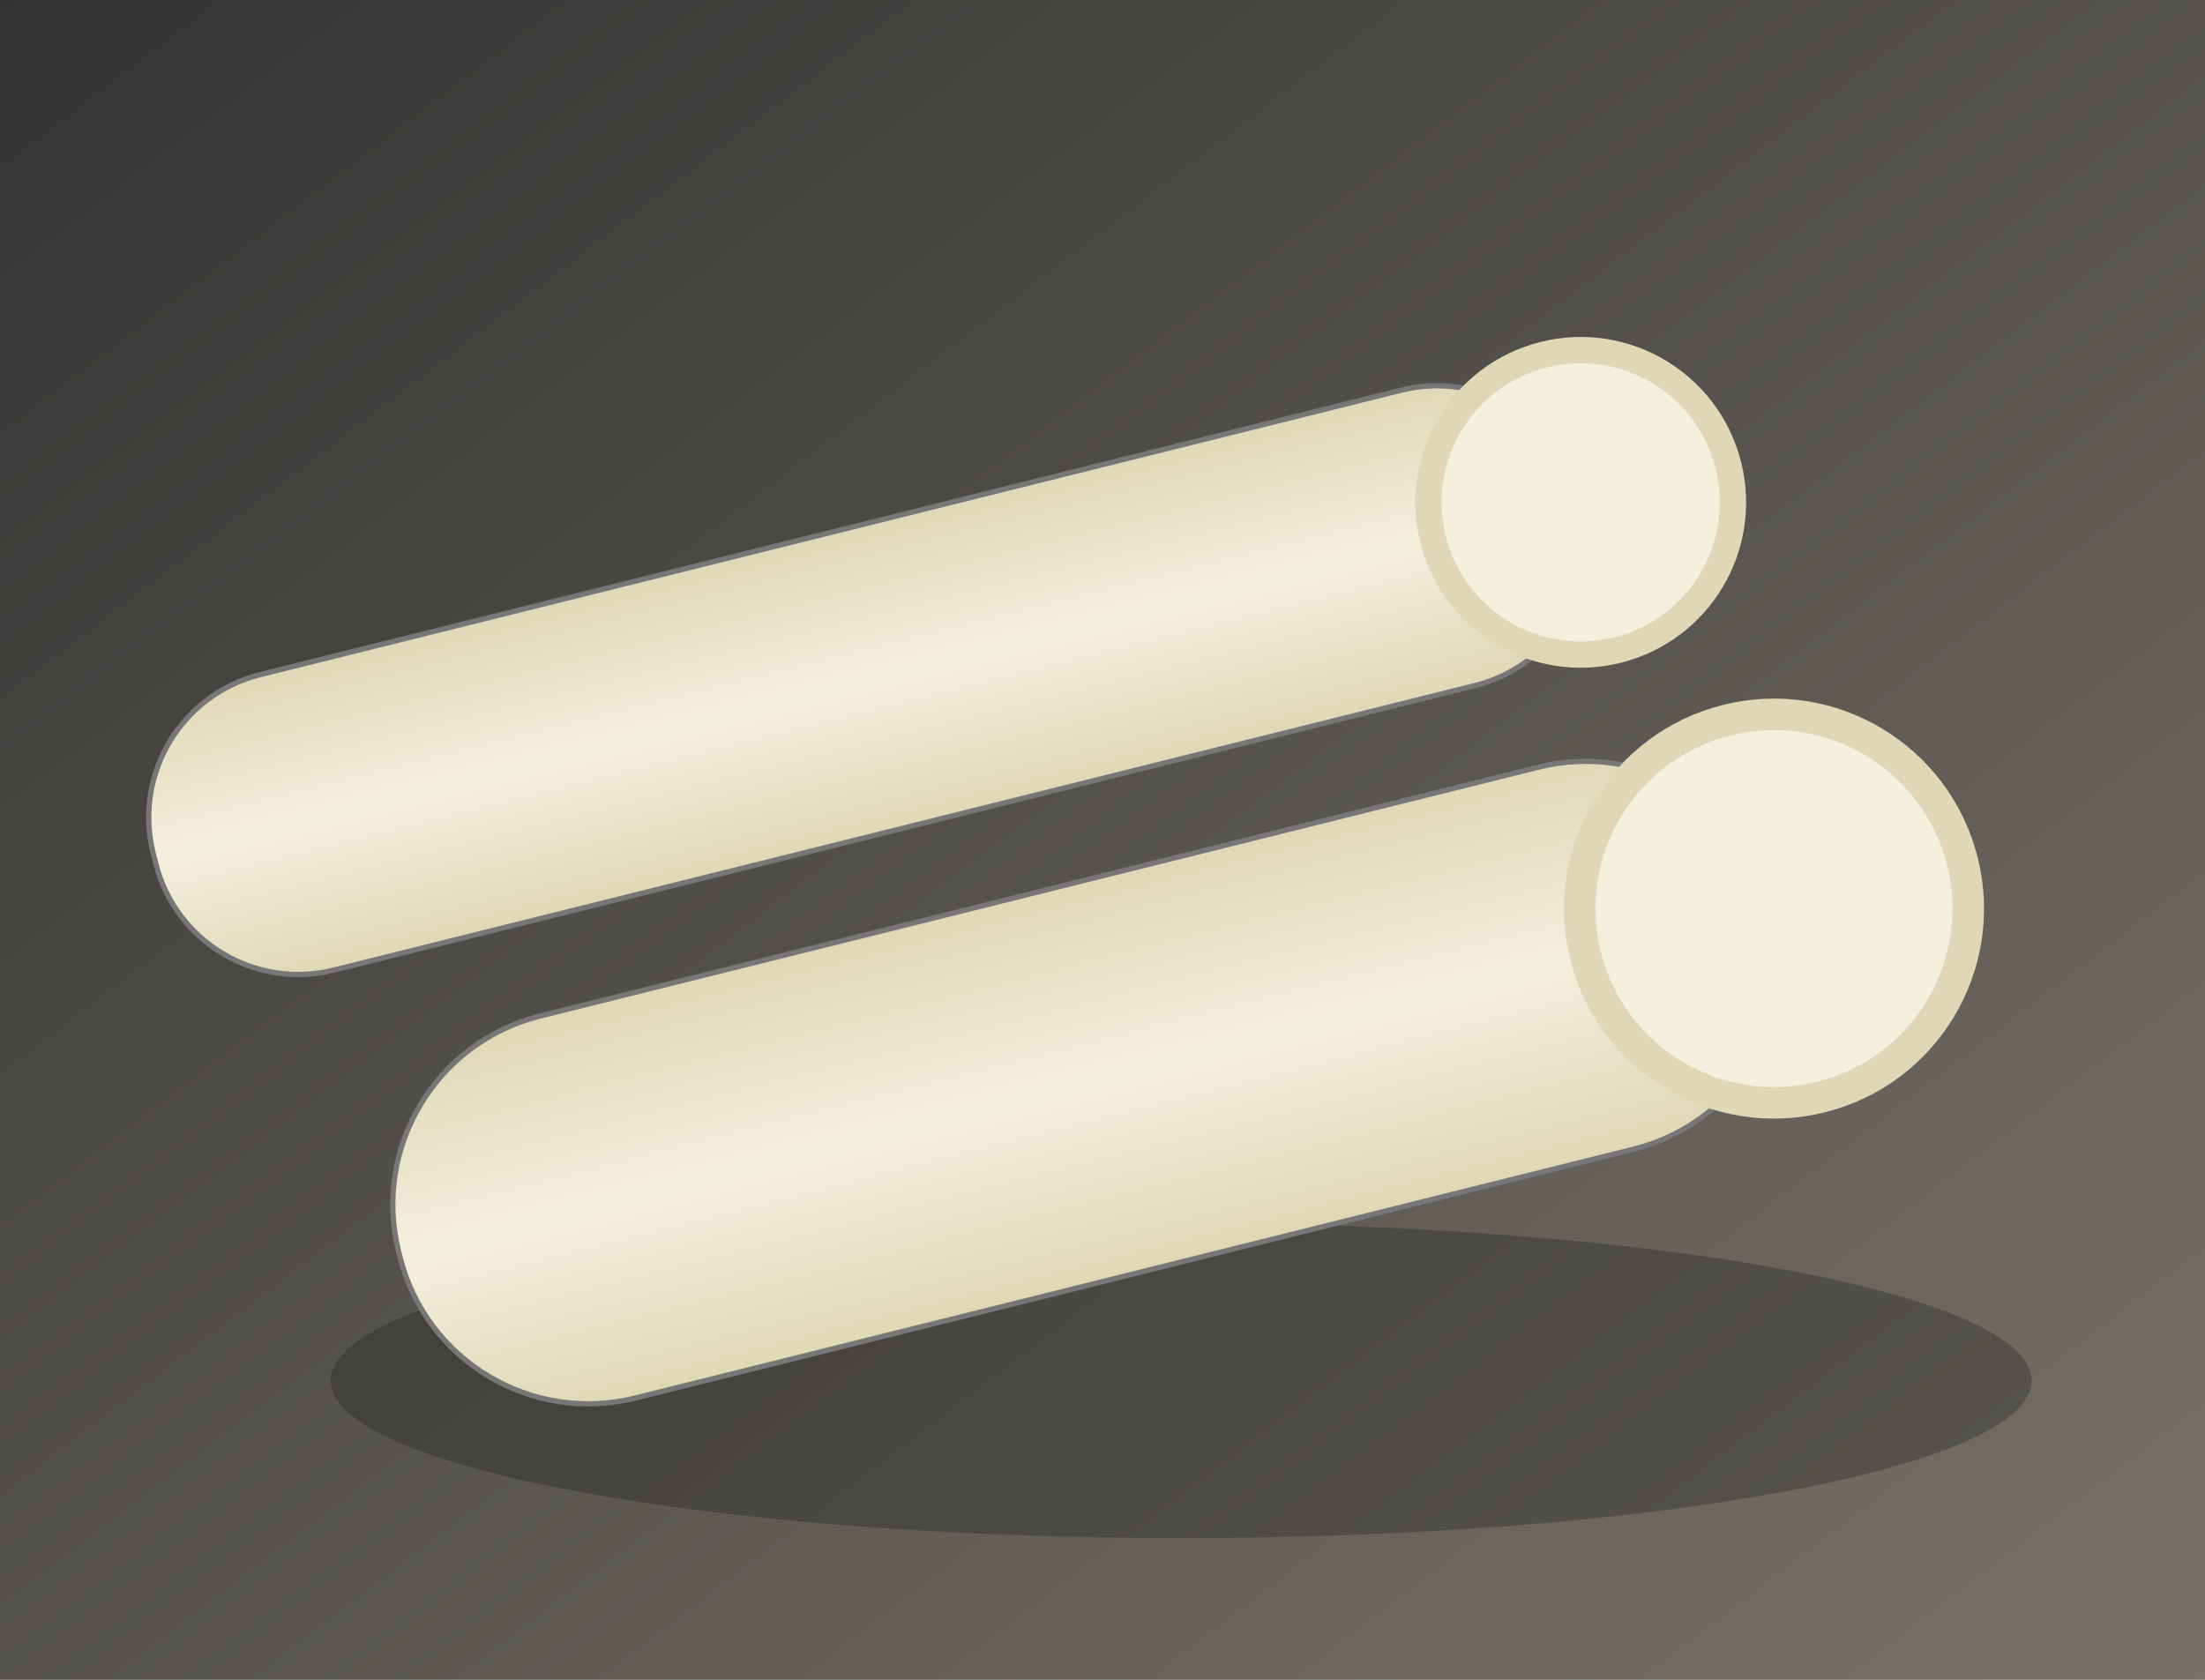
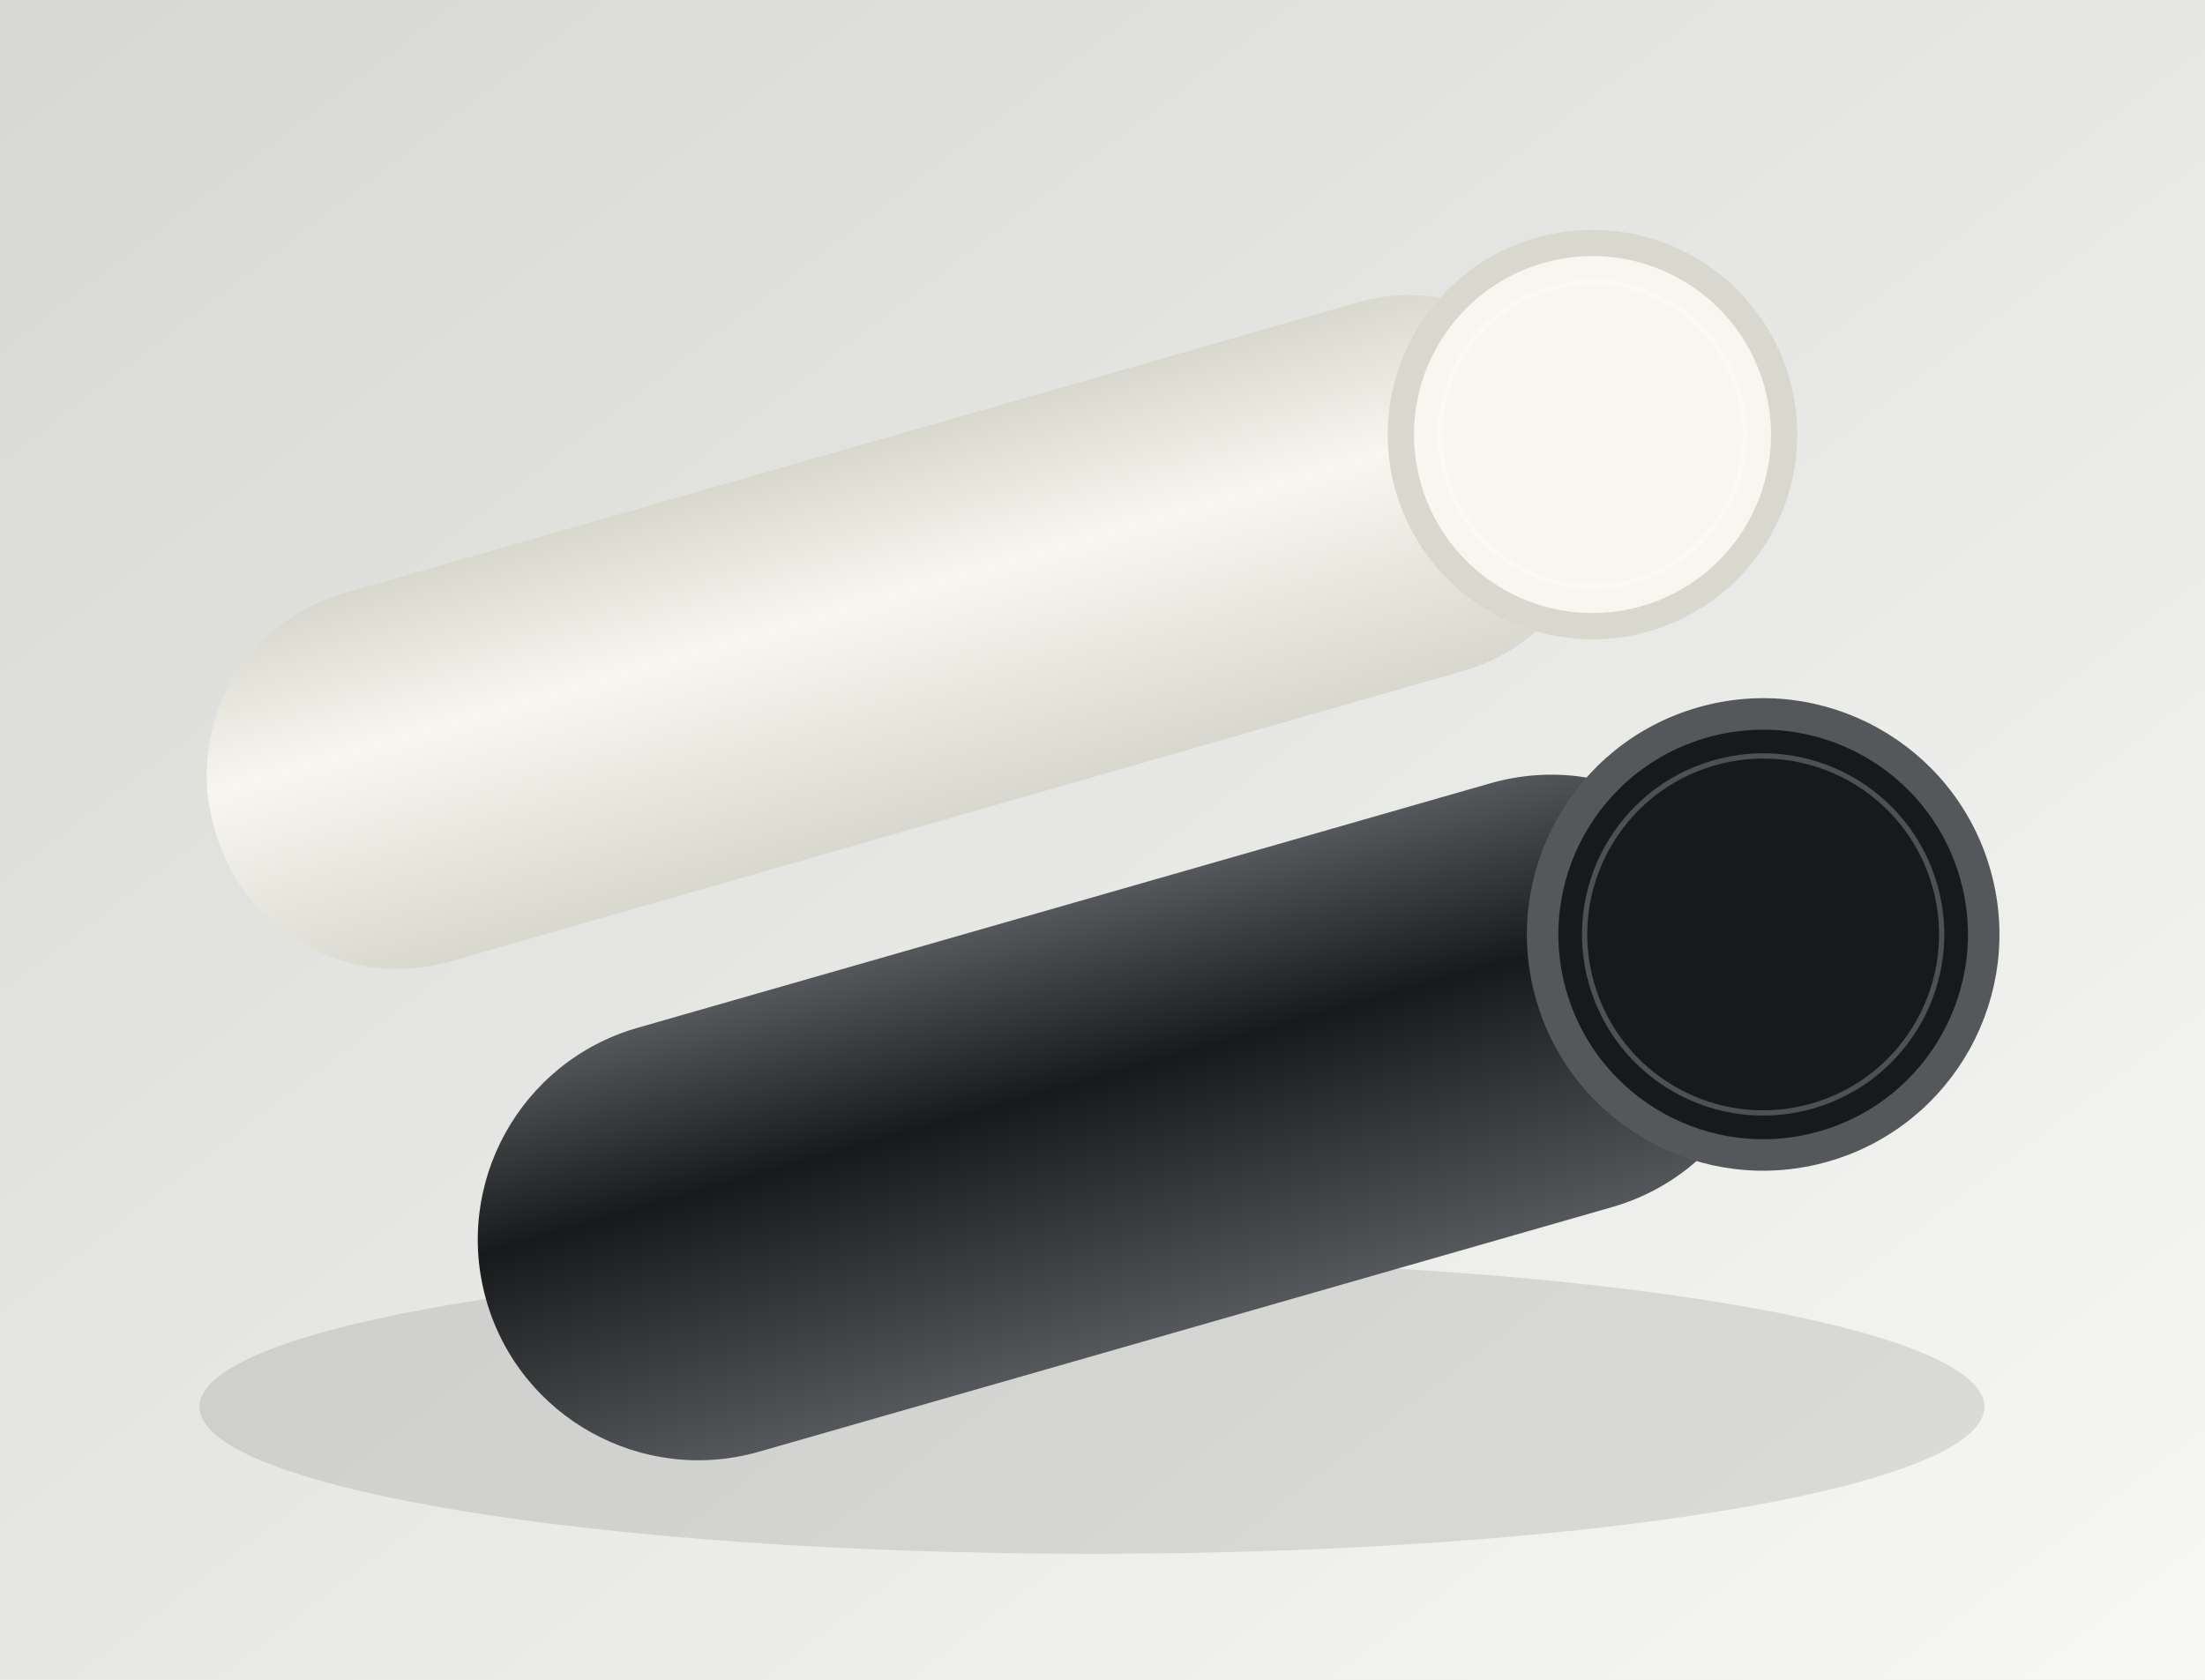
<svg xmlns="http://www.w3.org/2000/svg" viewBox="0 0 420 320">
  <defs>
    <linearGradient id="bg" x2="1" y2="1">
-       <stop stop-color="#343332" />
-       <stop offset="1" stop-color="#77736a" />
+       <stop stop-color="#d7d7d4" />
+       <stop offset="1" stop-color="#f7f7f5" />
    </linearGradient>
-     <linearGradient id="rod" x2="0" y2="1">
-       <stop stop-color="#e0d7b6" />
-       <stop offset=".5" stop-color="#f4f0de" />
-       <stop offset="1" stop-color="#e0d7b6" />
+     <linearGradient id="a" x2="0" y2="1">
+       <stop stop-color="#d9d8cf" />
+       <stop offset=".4" stop-color="#f8f7ef" />
+       <stop offset="1" stop-color="#d9d8cf" />
+     </linearGradient>
+     <linearGradient id="b" x2="0" y2="1">
+       <stop stop-color="#55585a" />
+       <stop offset=".4" stop-color="#17191b" />
+       <stop offset="1" stop-color="#55585a" />
    </linearGradient>
  </defs>
  <rect width="420" height="320" fill="url(#bg)" />
-   <ellipse cx="225" cy="263" rx="162" ry="30" fill="#171717" opacity=".3" />
-   <g transform="rotate(-14 205 165)">
-     <rect x="35" y="92" width="280" height="58" rx="28" fill="url(#rod)" stroke="#777" stroke-width="1" />
-     <ellipse cx="315" cy="121" rx="29" ry="29" fill="#f4f0de" stroke="#e0d7b6" stroke-width="5" />
-     <rect x="62" y="168" width="270" height="75" rx="37" fill="url(#rod)" stroke="#777" stroke-width="1" />
-     <ellipse cx="332" cy="205" rx="37" ry="37" fill="#f4f0de" stroke="#e0d7b6" stroke-width="6" />
+   <ellipse cx="208" cy="268" rx="170" ry="28" fill="#555" opacity=".16" />
+   <g transform="rotate(-16 210 160)">
+     <rect x="48" y="75" width="273" height="73" rx="36" fill="url(#a)" />
+     <ellipse cx="321" cy="111.5" rx="36.5" ry="36.5" fill="#f8f7ef" stroke="#d9d8cf" stroke-width="5" />
+     <ellipse cx="321" cy="111.5" rx="29" ry="29" fill="none" stroke="#fff" stroke-opacity=".22" />
+     <rect x="73" y="170" width="253" height="84" rx="42" fill="url(#b)" />
+     <ellipse cx="326" cy="212" rx="42" ry="42" fill="#17191b" stroke="#55585a" stroke-width="6" />
+     <ellipse cx="326" cy="212" rx="34" ry="34" fill="none" stroke="#fff" stroke-opacity=".24" />
  </g>
</svg>
